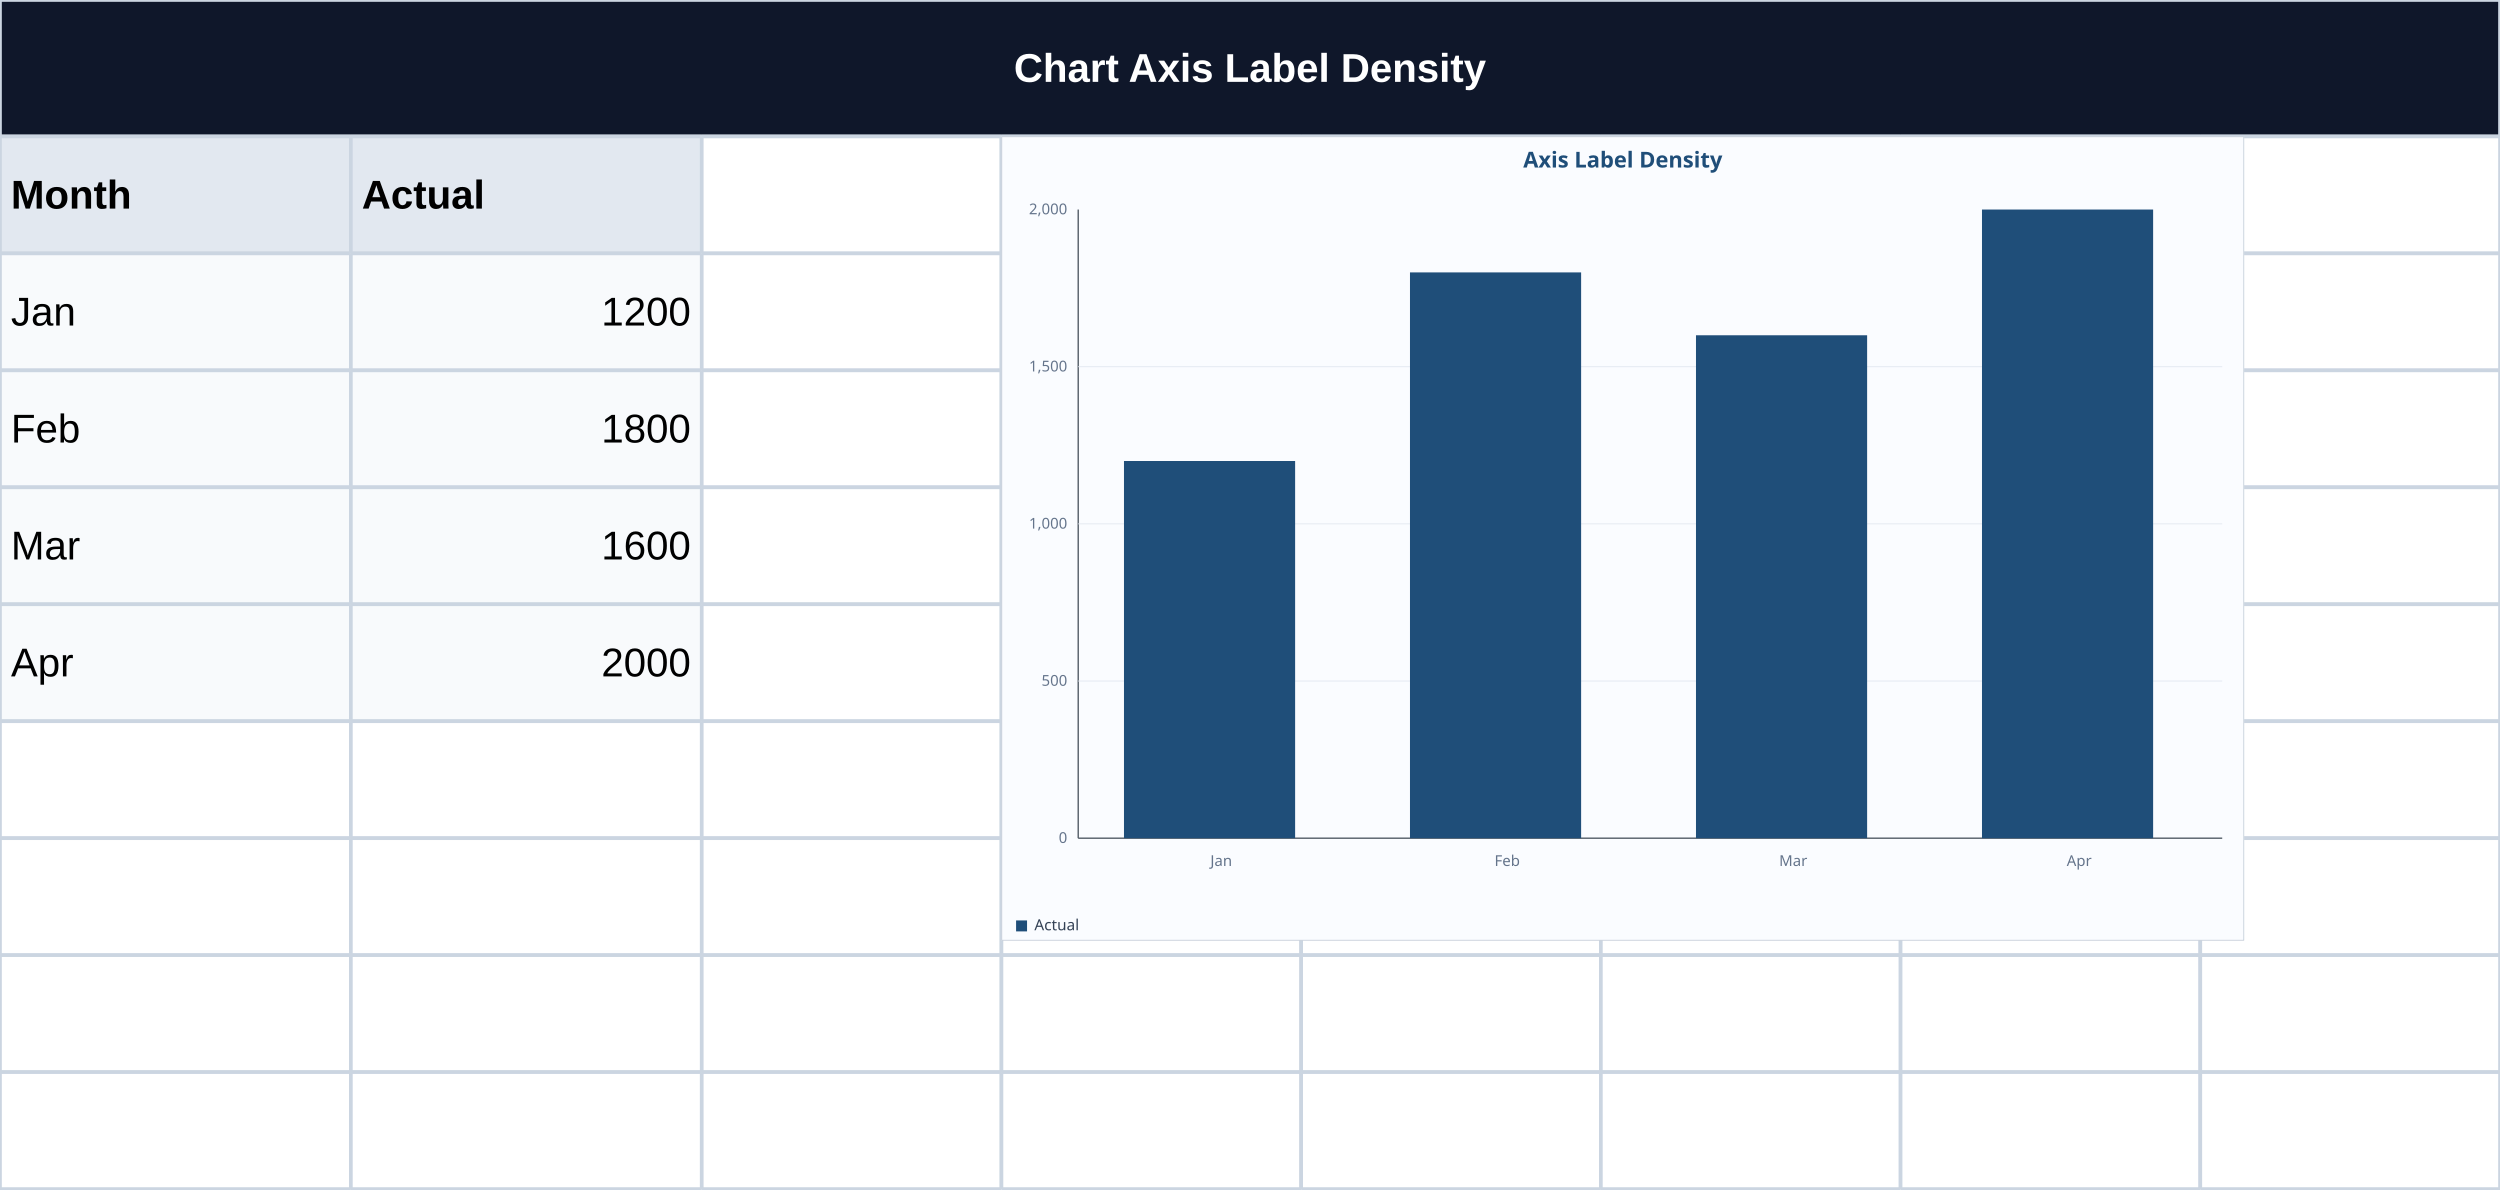
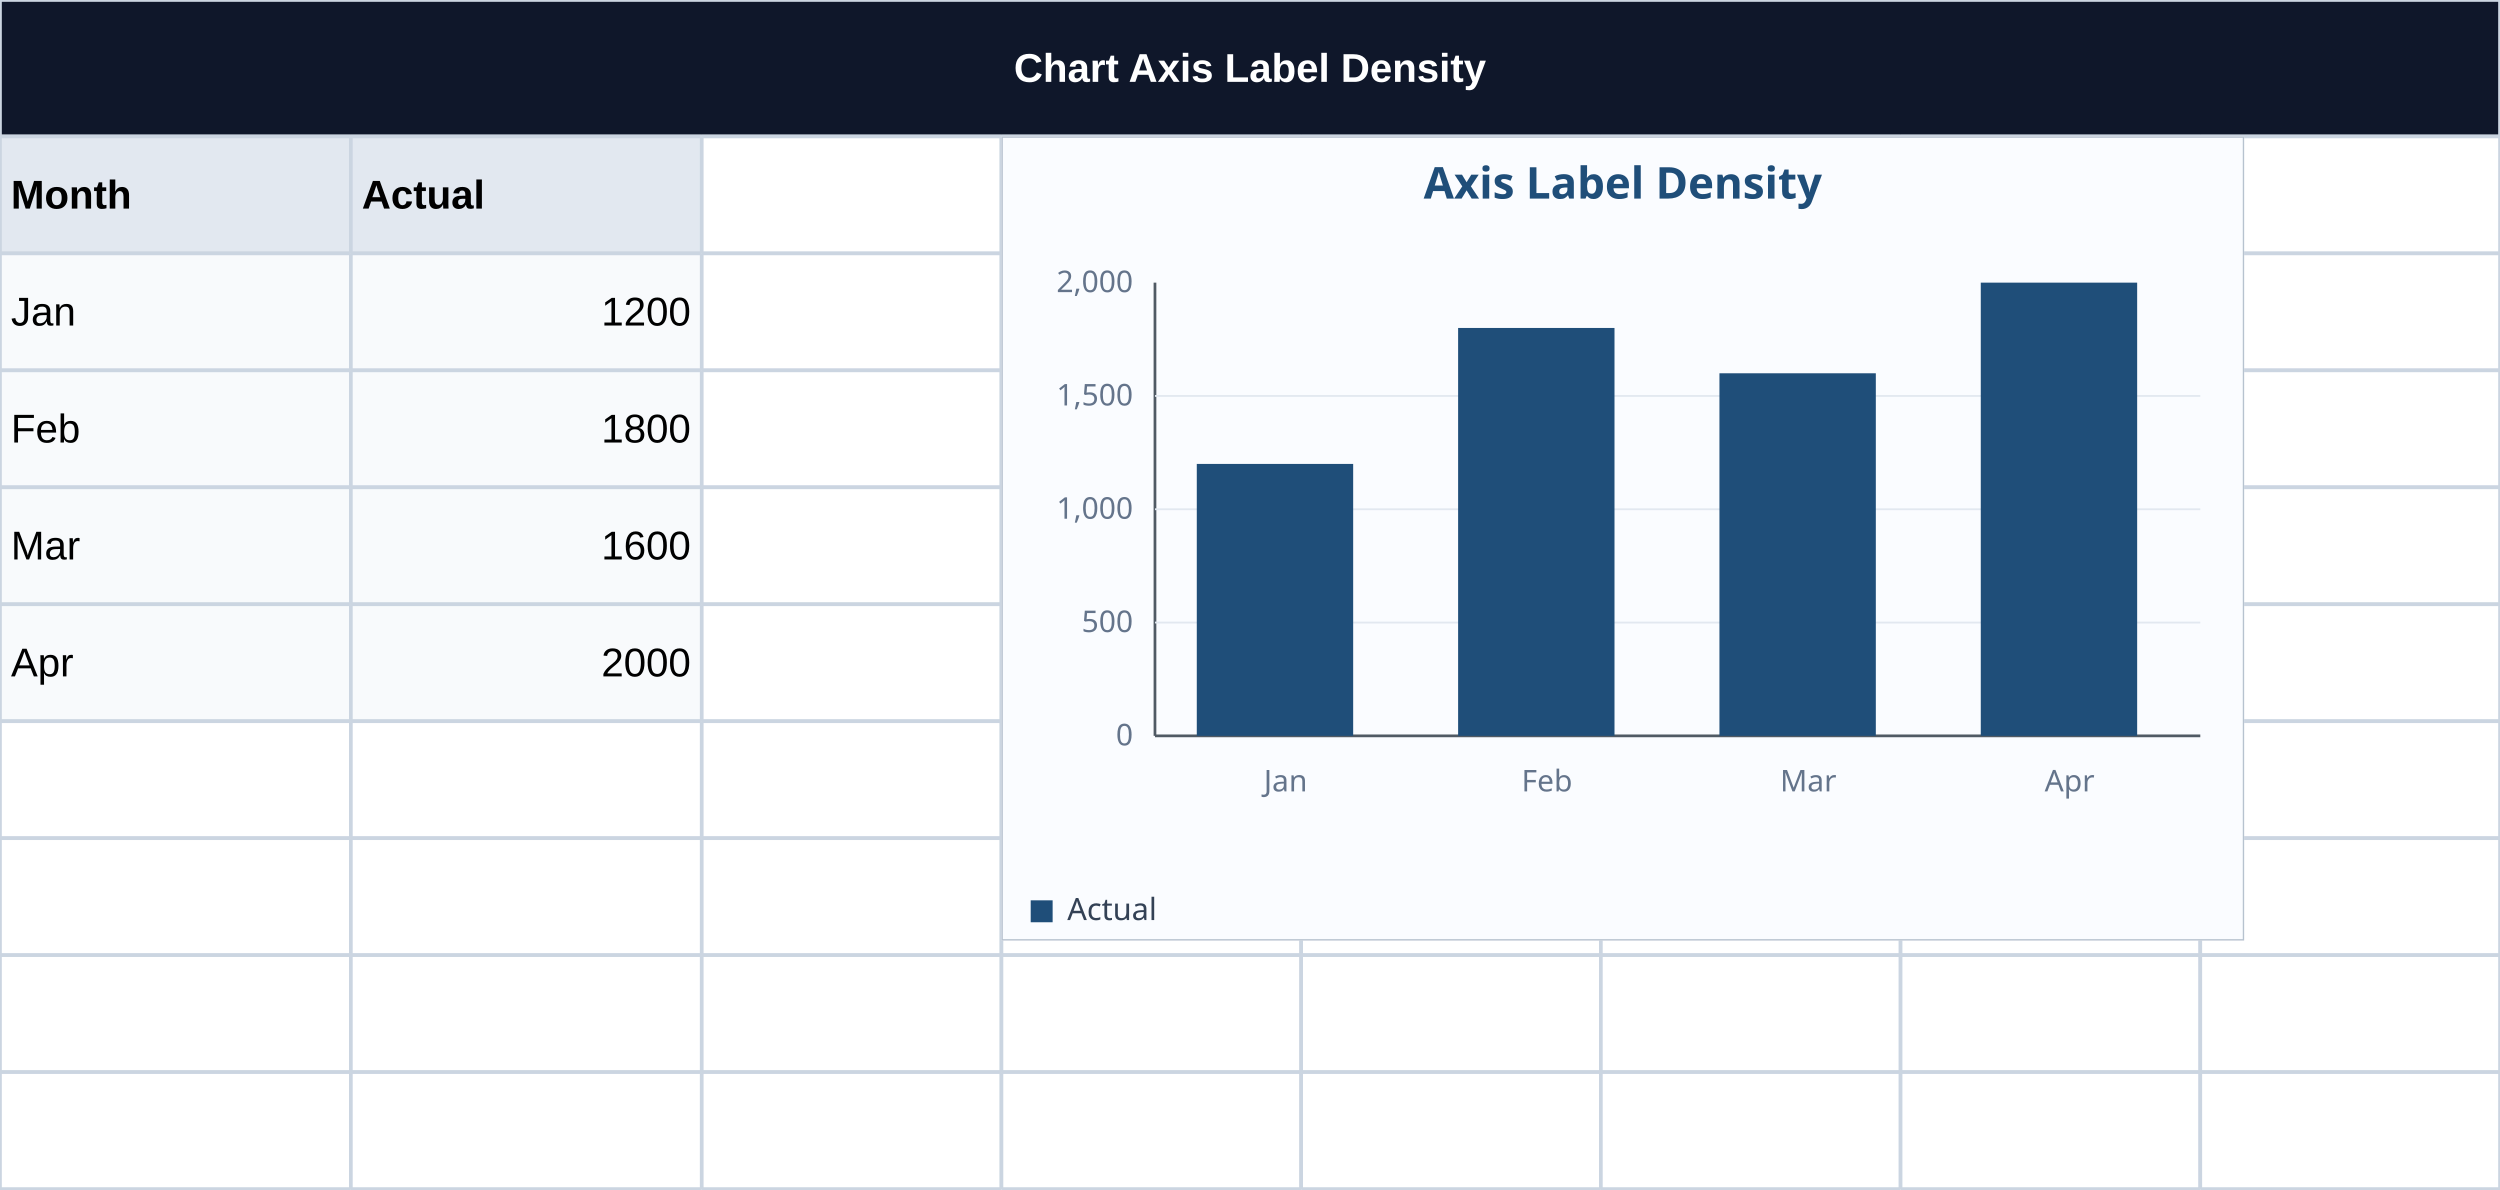
<svg xmlns="http://www.w3.org/2000/svg" width="1368" height="651" viewBox="0 0 1368 651">
  <rect x="0" y="0" width="1368" height="651" fill="#FFFFFF" />
  <rect x="0" y="0" width="1368" height="74.66" fill="#0F172A" />
  <line x1="0" y1="0" x2="1368" y2="0" stroke="#CBD5E1" stroke-width="2" />
  <line x1="1368" y1="0" x2="1368" y2="74.66" stroke="#CBD5E1" stroke-width="2" />
  <line x1="0" y1="74.66" x2="1368" y2="74.66" stroke="#CBD5E1" stroke-width="2" />
  <line x1="0" y1="0" x2="0" y2="74.66" stroke="#CBD5E1" stroke-width="2" />
  <rect x="0" y="74.66" width="192" height="64" fill="#E2E8F0" />
  <line x1="0" y1="74.66" x2="192" y2="74.66" stroke="#CBD5E1" stroke-width="2" />
  <line x1="192" y1="74.66" x2="192" y2="138.66" stroke="#CBD5E1" stroke-width="2" />
  <line x1="0" y1="138.66" x2="192" y2="138.66" stroke="#CBD5E1" stroke-width="2" />
  <line x1="0" y1="74.66" x2="0" y2="138.66" stroke="#CBD5E1" stroke-width="2" />
  <rect x="192" y="74.66" width="192" height="64" fill="#E2E8F0" />
  <line x1="192" y1="74.66" x2="384" y2="74.66" stroke="#CBD5E1" stroke-width="2" />
  <line x1="384" y1="74.66" x2="384" y2="138.66" stroke="#CBD5E1" stroke-width="2" />
  <line x1="192" y1="138.66" x2="384" y2="138.66" stroke="#CBD5E1" stroke-width="2" />
  <line x1="192" y1="74.66" x2="192" y2="138.66" stroke="#CBD5E1" stroke-width="2" />
  <rect x="384" y="74.66" width="164" height="64" fill="#FFFFFF" />
  <line x1="384" y1="74.66" x2="548" y2="74.66" stroke="#CBD5E1" stroke-width="2" />
  <line x1="548" y1="74.66" x2="548" y2="138.66" stroke="#CBD5E1" stroke-width="2" />
  <line x1="384" y1="138.66" x2="548" y2="138.66" stroke="#CBD5E1" stroke-width="2" />
  <line x1="384" y1="74.66" x2="384" y2="138.66" stroke="#CBD5E1" stroke-width="2" />
  <rect x="548" y="74.66" width="164" height="64" fill="#FFFFFF" />
  <line x1="548" y1="74.66" x2="712" y2="74.66" stroke="#CBD5E1" stroke-width="2" />
  <line x1="712" y1="74.66" x2="712" y2="138.66" stroke="#CBD5E1" stroke-width="2" />
  <line x1="548" y1="138.66" x2="712" y2="138.66" stroke="#CBD5E1" stroke-width="2" />
  <line x1="548" y1="74.66" x2="548" y2="138.66" stroke="#CBD5E1" stroke-width="2" />
  <rect x="712" y="74.66" width="164" height="64" fill="#FFFFFF" />
  <line x1="712" y1="74.66" x2="876" y2="74.66" stroke="#CBD5E1" stroke-width="2" />
  <line x1="876" y1="74.66" x2="876" y2="138.66" stroke="#CBD5E1" stroke-width="2" />
  <line x1="712" y1="138.66" x2="876" y2="138.66" stroke="#CBD5E1" stroke-width="2" />
  <line x1="712" y1="74.66" x2="712" y2="138.66" stroke="#CBD5E1" stroke-width="2" />
  <rect x="876" y="74.66" width="164" height="64" fill="#FFFFFF" />
  <line x1="876" y1="74.66" x2="1040" y2="74.66" stroke="#CBD5E1" stroke-width="2" />
  <line x1="1040" y1="74.66" x2="1040" y2="138.66" stroke="#CBD5E1" stroke-width="2" />
  <line x1="876" y1="138.66" x2="1040" y2="138.66" stroke="#CBD5E1" stroke-width="2" />
  <line x1="876" y1="74.66" x2="876" y2="138.66" stroke="#CBD5E1" stroke-width="2" />
  <rect x="1040" y="74.66" width="164" height="64" fill="#FFFFFF" />
  <line x1="1040" y1="74.66" x2="1204" y2="74.66" stroke="#CBD5E1" stroke-width="2" />
  <line x1="1204" y1="74.66" x2="1204" y2="138.66" stroke="#CBD5E1" stroke-width="2" />
  <line x1="1040" y1="138.66" x2="1204" y2="138.66" stroke="#CBD5E1" stroke-width="2" />
  <line x1="1040" y1="74.66" x2="1040" y2="138.66" stroke="#CBD5E1" stroke-width="2" />
  <rect x="1204" y="74.66" width="164" height="64" fill="#FFFFFF" />
  <line x1="1204" y1="74.66" x2="1368" y2="74.66" stroke="#CBD5E1" stroke-width="2" />
  <line x1="1368" y1="74.66" x2="1368" y2="138.66" stroke="#CBD5E1" stroke-width="2" />
  <line x1="1204" y1="138.66" x2="1368" y2="138.66" stroke="#CBD5E1" stroke-width="2" />
  <line x1="1204" y1="74.66" x2="1204" y2="138.66" stroke="#CBD5E1" stroke-width="2" />
  <rect x="0" y="138.66" width="192" height="64" fill="#F8FAFC" />
  <line x1="0" y1="138.66" x2="192" y2="138.66" stroke="#CBD5E1" stroke-width="2" />
  <line x1="192" y1="138.66" x2="192" y2="202.66" stroke="#CBD5E1" stroke-width="2" />
  <line x1="0" y1="202.66" x2="192" y2="202.66" stroke="#CBD5E1" stroke-width="2" />
  <line x1="0" y1="138.66" x2="0" y2="202.66" stroke="#CBD5E1" stroke-width="2" />
  <rect x="192" y="138.66" width="192" height="64" fill="#F8FAFC" />
  <line x1="192" y1="138.66" x2="384" y2="138.66" stroke="#CBD5E1" stroke-width="2" />
  <line x1="384" y1="138.66" x2="384" y2="202.66" stroke="#CBD5E1" stroke-width="2" />
  <line x1="192" y1="202.66" x2="384" y2="202.66" stroke="#CBD5E1" stroke-width="2" />
  <line x1="192" y1="138.66" x2="192" y2="202.66" stroke="#CBD5E1" stroke-width="2" />
  <rect x="384" y="138.66" width="164" height="64" fill="#FFFFFF" />
  <line x1="384" y1="138.66" x2="548" y2="138.66" stroke="#CBD5E1" stroke-width="2" />
  <line x1="548" y1="138.66" x2="548" y2="202.66" stroke="#CBD5E1" stroke-width="2" />
  <line x1="384" y1="202.66" x2="548" y2="202.66" stroke="#CBD5E1" stroke-width="2" />
  <line x1="384" y1="138.66" x2="384" y2="202.66" stroke="#CBD5E1" stroke-width="2" />
  <rect x="548" y="138.66" width="164" height="64" fill="#FFFFFF" />
  <line x1="548" y1="138.66" x2="712" y2="138.66" stroke="#CBD5E1" stroke-width="2" />
  <line x1="712" y1="138.66" x2="712" y2="202.66" stroke="#CBD5E1" stroke-width="2" />
  <line x1="548" y1="202.66" x2="712" y2="202.66" stroke="#CBD5E1" stroke-width="2" />
  <line x1="548" y1="138.66" x2="548" y2="202.66" stroke="#CBD5E1" stroke-width="2" />
  <rect x="712" y="138.66" width="164" height="64" fill="#FFFFFF" />
  <line x1="712" y1="138.66" x2="876" y2="138.66" stroke="#CBD5E1" stroke-width="2" />
  <line x1="876" y1="138.66" x2="876" y2="202.66" stroke="#CBD5E1" stroke-width="2" />
  <line x1="712" y1="202.66" x2="876" y2="202.66" stroke="#CBD5E1" stroke-width="2" />
  <line x1="712" y1="138.66" x2="712" y2="202.66" stroke="#CBD5E1" stroke-width="2" />
  <rect x="876" y="138.66" width="164" height="64" fill="#FFFFFF" />
  <line x1="876" y1="138.66" x2="1040" y2="138.66" stroke="#CBD5E1" stroke-width="2" />
  <line x1="1040" y1="138.66" x2="1040" y2="202.66" stroke="#CBD5E1" stroke-width="2" />
  <line x1="876" y1="202.66" x2="1040" y2="202.66" stroke="#CBD5E1" stroke-width="2" />
  <line x1="876" y1="138.66" x2="876" y2="202.66" stroke="#CBD5E1" stroke-width="2" />
  <rect x="1040" y="138.66" width="164" height="64" fill="#FFFFFF" />
  <line x1="1040" y1="138.66" x2="1204" y2="138.66" stroke="#CBD5E1" stroke-width="2" />
  <line x1="1204" y1="138.66" x2="1204" y2="202.66" stroke="#CBD5E1" stroke-width="2" />
  <line x1="1040" y1="202.66" x2="1204" y2="202.66" stroke="#CBD5E1" stroke-width="2" />
  <line x1="1040" y1="138.66" x2="1040" y2="202.66" stroke="#CBD5E1" stroke-width="2" />
  <rect x="1204" y="138.66" width="164" height="64" fill="#FFFFFF" />
  <line x1="1204" y1="138.66" x2="1368" y2="138.66" stroke="#CBD5E1" stroke-width="2" />
  <line x1="1368" y1="138.66" x2="1368" y2="202.66" stroke="#CBD5E1" stroke-width="2" />
  <line x1="1204" y1="202.66" x2="1368" y2="202.66" stroke="#CBD5E1" stroke-width="2" />
  <line x1="1204" y1="138.66" x2="1204" y2="202.66" stroke="#CBD5E1" stroke-width="2" />
  <rect x="0" y="202.66" width="192" height="64" fill="#F8FAFC" />
  <line x1="0" y1="202.66" x2="192" y2="202.66" stroke="#CBD5E1" stroke-width="2" />
  <line x1="192" y1="202.66" x2="192" y2="266.66" stroke="#CBD5E1" stroke-width="2" />
  <line x1="0" y1="266.66" x2="192" y2="266.66" stroke="#CBD5E1" stroke-width="2" />
  <line x1="0" y1="202.66" x2="0" y2="266.66" stroke="#CBD5E1" stroke-width="2" />
  <rect x="192" y="202.66" width="192" height="64" fill="#F8FAFC" />
  <line x1="192" y1="202.66" x2="384" y2="202.66" stroke="#CBD5E1" stroke-width="2" />
  <line x1="384" y1="202.66" x2="384" y2="266.66" stroke="#CBD5E1" stroke-width="2" />
  <line x1="192" y1="266.66" x2="384" y2="266.66" stroke="#CBD5E1" stroke-width="2" />
  <line x1="192" y1="202.66" x2="192" y2="266.66" stroke="#CBD5E1" stroke-width="2" />
  <rect x="384" y="202.66" width="164" height="64" fill="#FFFFFF" />
  <line x1="384" y1="202.66" x2="548" y2="202.66" stroke="#CBD5E1" stroke-width="2" />
  <line x1="548" y1="202.66" x2="548" y2="266.66" stroke="#CBD5E1" stroke-width="2" />
  <line x1="384" y1="266.66" x2="548" y2="266.66" stroke="#CBD5E1" stroke-width="2" />
  <line x1="384" y1="202.66" x2="384" y2="266.66" stroke="#CBD5E1" stroke-width="2" />
  <rect x="548" y="202.66" width="164" height="64" fill="#FFFFFF" />
  <line x1="548" y1="202.66" x2="712" y2="202.66" stroke="#CBD5E1" stroke-width="2" />
  <line x1="712" y1="202.66" x2="712" y2="266.66" stroke="#CBD5E1" stroke-width="2" />
  <line x1="548" y1="266.66" x2="712" y2="266.66" stroke="#CBD5E1" stroke-width="2" />
  <line x1="548" y1="202.66" x2="548" y2="266.66" stroke="#CBD5E1" stroke-width="2" />
  <rect x="712" y="202.66" width="164" height="64" fill="#FFFFFF" />
  <line x1="712" y1="202.66" x2="876" y2="202.66" stroke="#CBD5E1" stroke-width="2" />
  <line x1="876" y1="202.66" x2="876" y2="266.66" stroke="#CBD5E1" stroke-width="2" />
  <line x1="712" y1="266.66" x2="876" y2="266.66" stroke="#CBD5E1" stroke-width="2" />
  <line x1="712" y1="202.66" x2="712" y2="266.66" stroke="#CBD5E1" stroke-width="2" />
  <rect x="876" y="202.66" width="164" height="64" fill="#FFFFFF" />
  <line x1="876" y1="202.66" x2="1040" y2="202.66" stroke="#CBD5E1" stroke-width="2" />
  <line x1="1040" y1="202.66" x2="1040" y2="266.66" stroke="#CBD5E1" stroke-width="2" />
  <line x1="876" y1="266.66" x2="1040" y2="266.66" stroke="#CBD5E1" stroke-width="2" />
  <line x1="876" y1="202.66" x2="876" y2="266.66" stroke="#CBD5E1" stroke-width="2" />
  <rect x="1040" y="202.66" width="164" height="64" fill="#FFFFFF" />
  <line x1="1040" y1="202.66" x2="1204" y2="202.66" stroke="#CBD5E1" stroke-width="2" />
  <line x1="1204" y1="202.66" x2="1204" y2="266.66" stroke="#CBD5E1" stroke-width="2" />
  <line x1="1040" y1="266.66" x2="1204" y2="266.66" stroke="#CBD5E1" stroke-width="2" />
  <line x1="1040" y1="202.66" x2="1040" y2="266.66" stroke="#CBD5E1" stroke-width="2" />
  <rect x="1204" y="202.66" width="164" height="64" fill="#FFFFFF" />
  <line x1="1204" y1="202.66" x2="1368" y2="202.66" stroke="#CBD5E1" stroke-width="2" />
  <line x1="1368" y1="202.66" x2="1368" y2="266.66" stroke="#CBD5E1" stroke-width="2" />
  <line x1="1204" y1="266.66" x2="1368" y2="266.66" stroke="#CBD5E1" stroke-width="2" />
  <line x1="1204" y1="202.66" x2="1204" y2="266.66" stroke="#CBD5E1" stroke-width="2" />
  <rect x="0" y="266.66" width="192" height="64" fill="#F8FAFC" />
  <line x1="0" y1="266.66" x2="192" y2="266.66" stroke="#CBD5E1" stroke-width="2" />
  <line x1="192" y1="266.66" x2="192" y2="330.66" stroke="#CBD5E1" stroke-width="2" />
  <line x1="0" y1="330.66" x2="192" y2="330.66" stroke="#CBD5E1" stroke-width="2" />
  <line x1="0" y1="266.66" x2="0" y2="330.66" stroke="#CBD5E1" stroke-width="2" />
  <rect x="192" y="266.66" width="192" height="64" fill="#F8FAFC" />
  <line x1="192" y1="266.66" x2="384" y2="266.66" stroke="#CBD5E1" stroke-width="2" />
  <line x1="384" y1="266.66" x2="384" y2="330.66" stroke="#CBD5E1" stroke-width="2" />
  <line x1="192" y1="330.66" x2="384" y2="330.66" stroke="#CBD5E1" stroke-width="2" />
  <line x1="192" y1="266.66" x2="192" y2="330.66" stroke="#CBD5E1" stroke-width="2" />
  <rect x="384" y="266.66" width="164" height="64" fill="#FFFFFF" />
  <line x1="384" y1="266.66" x2="548" y2="266.66" stroke="#CBD5E1" stroke-width="2" />
  <line x1="548" y1="266.66" x2="548" y2="330.66" stroke="#CBD5E1" stroke-width="2" />
  <line x1="384" y1="330.66" x2="548" y2="330.66" stroke="#CBD5E1" stroke-width="2" />
  <line x1="384" y1="266.66" x2="384" y2="330.66" stroke="#CBD5E1" stroke-width="2" />
  <rect x="548" y="266.66" width="164" height="64" fill="#FFFFFF" />
  <line x1="548" y1="266.66" x2="712" y2="266.66" stroke="#CBD5E1" stroke-width="2" />
  <line x1="712" y1="266.66" x2="712" y2="330.66" stroke="#CBD5E1" stroke-width="2" />
  <line x1="548" y1="330.66" x2="712" y2="330.66" stroke="#CBD5E1" stroke-width="2" />
  <line x1="548" y1="266.66" x2="548" y2="330.66" stroke="#CBD5E1" stroke-width="2" />
  <rect x="712" y="266.66" width="164" height="64" fill="#FFFFFF" />
  <line x1="712" y1="266.66" x2="876" y2="266.66" stroke="#CBD5E1" stroke-width="2" />
  <line x1="876" y1="266.66" x2="876" y2="330.66" stroke="#CBD5E1" stroke-width="2" />
  <line x1="712" y1="330.66" x2="876" y2="330.66" stroke="#CBD5E1" stroke-width="2" />
  <line x1="712" y1="266.66" x2="712" y2="330.66" stroke="#CBD5E1" stroke-width="2" />
  <rect x="876" y="266.66" width="164" height="64" fill="#FFFFFF" />
  <line x1="876" y1="266.66" x2="1040" y2="266.66" stroke="#CBD5E1" stroke-width="2" />
  <line x1="1040" y1="266.66" x2="1040" y2="330.66" stroke="#CBD5E1" stroke-width="2" />
  <line x1="876" y1="330.66" x2="1040" y2="330.66" stroke="#CBD5E1" stroke-width="2" />
  <line x1="876" y1="266.66" x2="876" y2="330.66" stroke="#CBD5E1" stroke-width="2" />
  <rect x="1040" y="266.66" width="164" height="64" fill="#FFFFFF" />
  <line x1="1040" y1="266.66" x2="1204" y2="266.66" stroke="#CBD5E1" stroke-width="2" />
  <line x1="1204" y1="266.66" x2="1204" y2="330.66" stroke="#CBD5E1" stroke-width="2" />
  <line x1="1040" y1="330.66" x2="1204" y2="330.66" stroke="#CBD5E1" stroke-width="2" />
  <line x1="1040" y1="266.66" x2="1040" y2="330.66" stroke="#CBD5E1" stroke-width="2" />
  <rect x="1204" y="266.66" width="164" height="64" fill="#FFFFFF" />
  <line x1="1204" y1="266.66" x2="1368" y2="266.66" stroke="#CBD5E1" stroke-width="2" />
  <line x1="1368" y1="266.66" x2="1368" y2="330.66" stroke="#CBD5E1" stroke-width="2" />
  <line x1="1204" y1="330.66" x2="1368" y2="330.66" stroke="#CBD5E1" stroke-width="2" />
  <line x1="1204" y1="266.66" x2="1204" y2="330.66" stroke="#CBD5E1" stroke-width="2" />
  <rect x="0" y="330.66" width="192" height="64" fill="#F8FAFC" />
  <line x1="0" y1="330.66" x2="192" y2="330.66" stroke="#CBD5E1" stroke-width="2" />
  <line x1="192" y1="330.66" x2="192" y2="394.66" stroke="#CBD5E1" stroke-width="2" />
  <line x1="0" y1="394.66" x2="192" y2="394.66" stroke="#CBD5E1" stroke-width="2" />
  <line x1="0" y1="330.66" x2="0" y2="394.66" stroke="#CBD5E1" stroke-width="2" />
  <rect x="192" y="330.66" width="192" height="64" fill="#F8FAFC" />
  <line x1="192" y1="330.66" x2="384" y2="330.66" stroke="#CBD5E1" stroke-width="2" />
  <line x1="384" y1="330.66" x2="384" y2="394.66" stroke="#CBD5E1" stroke-width="2" />
  <line x1="192" y1="394.66" x2="384" y2="394.66" stroke="#CBD5E1" stroke-width="2" />
  <line x1="192" y1="330.66" x2="192" y2="394.66" stroke="#CBD5E1" stroke-width="2" />
  <rect x="384" y="330.66" width="164" height="64" fill="#FFFFFF" />
  <line x1="384" y1="330.66" x2="548" y2="330.66" stroke="#CBD5E1" stroke-width="2" />
  <line x1="548" y1="330.66" x2="548" y2="394.66" stroke="#CBD5E1" stroke-width="2" />
  <line x1="384" y1="394.66" x2="548" y2="394.66" stroke="#CBD5E1" stroke-width="2" />
  <line x1="384" y1="330.66" x2="384" y2="394.66" stroke="#CBD5E1" stroke-width="2" />
  <rect x="548" y="330.66" width="164" height="64" fill="#FFFFFF" />
  <line x1="548" y1="330.66" x2="712" y2="330.66" stroke="#CBD5E1" stroke-width="2" />
  <line x1="712" y1="330.66" x2="712" y2="394.66" stroke="#CBD5E1" stroke-width="2" />
  <line x1="548" y1="394.66" x2="712" y2="394.66" stroke="#CBD5E1" stroke-width="2" />
  <line x1="548" y1="330.66" x2="548" y2="394.66" stroke="#CBD5E1" stroke-width="2" />
  <rect x="712" y="330.66" width="164" height="64" fill="#FFFFFF" />
  <line x1="712" y1="330.66" x2="876" y2="330.66" stroke="#CBD5E1" stroke-width="2" />
  <line x1="876" y1="330.66" x2="876" y2="394.66" stroke="#CBD5E1" stroke-width="2" />
  <line x1="712" y1="394.66" x2="876" y2="394.66" stroke="#CBD5E1" stroke-width="2" />
  <line x1="712" y1="330.66" x2="712" y2="394.66" stroke="#CBD5E1" stroke-width="2" />
  <rect x="876" y="330.66" width="164" height="64" fill="#FFFFFF" />
  <line x1="876" y1="330.66" x2="1040" y2="330.66" stroke="#CBD5E1" stroke-width="2" />
  <line x1="1040" y1="330.66" x2="1040" y2="394.66" stroke="#CBD5E1" stroke-width="2" />
  <line x1="876" y1="394.66" x2="1040" y2="394.66" stroke="#CBD5E1" stroke-width="2" />
  <line x1="876" y1="330.66" x2="876" y2="394.66" stroke="#CBD5E1" stroke-width="2" />
  <rect x="1040" y="330.66" width="164" height="64" fill="#FFFFFF" />
  <line x1="1040" y1="330.66" x2="1204" y2="330.66" stroke="#CBD5E1" stroke-width="2" />
  <line x1="1204" y1="330.66" x2="1204" y2="394.66" stroke="#CBD5E1" stroke-width="2" />
  <line x1="1040" y1="394.66" x2="1204" y2="394.66" stroke="#CBD5E1" stroke-width="2" />
  <line x1="1040" y1="330.66" x2="1040" y2="394.66" stroke="#CBD5E1" stroke-width="2" />
  <rect x="1204" y="330.66" width="164" height="64" fill="#FFFFFF" />
  <line x1="1204" y1="330.66" x2="1368" y2="330.66" stroke="#CBD5E1" stroke-width="2" />
  <line x1="1368" y1="330.66" x2="1368" y2="394.66" stroke="#CBD5E1" stroke-width="2" />
  <line x1="1204" y1="394.66" x2="1368" y2="394.66" stroke="#CBD5E1" stroke-width="2" />
  <line x1="1204" y1="330.66" x2="1204" y2="394.66" stroke="#CBD5E1" stroke-width="2" />
  <rect x="0" y="394.66" width="192" height="64" fill="#FFFFFF" />
  <line x1="0" y1="394.66" x2="192" y2="394.66" stroke="#CBD5E1" stroke-width="2" />
  <line x1="192" y1="394.66" x2="192" y2="458.66" stroke="#CBD5E1" stroke-width="2" />
  <line x1="0" y1="458.66" x2="192" y2="458.66" stroke="#CBD5E1" stroke-width="2" />
  <line x1="0" y1="394.66" x2="0" y2="458.66" stroke="#CBD5E1" stroke-width="2" />
  <rect x="192" y="394.66" width="192" height="64" fill="#FFFFFF" />
  <line x1="192" y1="394.66" x2="384" y2="394.66" stroke="#CBD5E1" stroke-width="2" />
  <line x1="384" y1="394.66" x2="384" y2="458.66" stroke="#CBD5E1" stroke-width="2" />
  <line x1="192" y1="458.66" x2="384" y2="458.66" stroke="#CBD5E1" stroke-width="2" />
  <line x1="192" y1="394.66" x2="192" y2="458.66" stroke="#CBD5E1" stroke-width="2" />
  <rect x="384" y="394.66" width="164" height="64" fill="#FFFFFF" />
  <line x1="384" y1="394.66" x2="548" y2="394.66" stroke="#CBD5E1" stroke-width="2" />
  <line x1="548" y1="394.66" x2="548" y2="458.66" stroke="#CBD5E1" stroke-width="2" />
  <line x1="384" y1="458.66" x2="548" y2="458.66" stroke="#CBD5E1" stroke-width="2" />
  <line x1="384" y1="394.66" x2="384" y2="458.66" stroke="#CBD5E1" stroke-width="2" />
  <rect x="548" y="394.66" width="164" height="64" fill="#FFFFFF" />
  <line x1="548" y1="394.66" x2="712" y2="394.66" stroke="#CBD5E1" stroke-width="2" />
  <line x1="712" y1="394.66" x2="712" y2="458.66" stroke="#CBD5E1" stroke-width="2" />
  <line x1="548" y1="458.66" x2="712" y2="458.66" stroke="#CBD5E1" stroke-width="2" />
  <line x1="548" y1="394.66" x2="548" y2="458.66" stroke="#CBD5E1" stroke-width="2" />
  <rect x="712" y="394.66" width="164" height="64" fill="#FFFFFF" />
  <line x1="712" y1="394.66" x2="876" y2="394.66" stroke="#CBD5E1" stroke-width="2" />
  <line x1="876" y1="394.66" x2="876" y2="458.66" stroke="#CBD5E1" stroke-width="2" />
  <line x1="712" y1="458.66" x2="876" y2="458.66" stroke="#CBD5E1" stroke-width="2" />
  <line x1="712" y1="394.66" x2="712" y2="458.66" stroke="#CBD5E1" stroke-width="2" />
  <rect x="876" y="394.66" width="164" height="64" fill="#FFFFFF" />
  <line x1="876" y1="394.66" x2="1040" y2="394.66" stroke="#CBD5E1" stroke-width="2" />
  <line x1="1040" y1="394.66" x2="1040" y2="458.66" stroke="#CBD5E1" stroke-width="2" />
  <line x1="876" y1="458.66" x2="1040" y2="458.66" stroke="#CBD5E1" stroke-width="2" />
  <line x1="876" y1="394.66" x2="876" y2="458.66" stroke="#CBD5E1" stroke-width="2" />
  <rect x="1040" y="394.66" width="164" height="64" fill="#FFFFFF" />
  <line x1="1040" y1="394.66" x2="1204" y2="394.66" stroke="#CBD5E1" stroke-width="2" />
  <line x1="1204" y1="394.66" x2="1204" y2="458.66" stroke="#CBD5E1" stroke-width="2" />
  <line x1="1040" y1="458.66" x2="1204" y2="458.66" stroke="#CBD5E1" stroke-width="2" />
  <line x1="1040" y1="394.66" x2="1040" y2="458.66" stroke="#CBD5E1" stroke-width="2" />
  <rect x="1204" y="394.66" width="164" height="64" fill="#FFFFFF" />
  <line x1="1204" y1="394.66" x2="1368" y2="394.66" stroke="#CBD5E1" stroke-width="2" />
  <line x1="1368" y1="394.66" x2="1368" y2="458.66" stroke="#CBD5E1" stroke-width="2" />
  <line x1="1204" y1="458.66" x2="1368" y2="458.66" stroke="#CBD5E1" stroke-width="2" />
  <line x1="1204" y1="394.66" x2="1204" y2="458.66" stroke="#CBD5E1" stroke-width="2" />
  <rect x="0" y="458.66" width="192" height="64" fill="#FFFFFF" />
  <line x1="0" y1="458.66" x2="192" y2="458.66" stroke="#CBD5E1" stroke-width="2" />
  <line x1="192" y1="458.66" x2="192" y2="522.66" stroke="#CBD5E1" stroke-width="2" />
  <line x1="0" y1="522.66" x2="192" y2="522.66" stroke="#CBD5E1" stroke-width="2" />
  <line x1="0" y1="458.66" x2="0" y2="522.66" stroke="#CBD5E1" stroke-width="2" />
  <rect x="192" y="458.66" width="192" height="64" fill="#FFFFFF" />
  <line x1="192" y1="458.66" x2="384" y2="458.66" stroke="#CBD5E1" stroke-width="2" />
  <line x1="384" y1="458.66" x2="384" y2="522.66" stroke="#CBD5E1" stroke-width="2" />
  <line x1="192" y1="522.66" x2="384" y2="522.66" stroke="#CBD5E1" stroke-width="2" />
  <line x1="192" y1="458.66" x2="192" y2="522.66" stroke="#CBD5E1" stroke-width="2" />
  <rect x="384" y="458.66" width="164" height="64" fill="#FFFFFF" />
  <line x1="384" y1="458.66" x2="548" y2="458.66" stroke="#CBD5E1" stroke-width="2" />
  <line x1="548" y1="458.66" x2="548" y2="522.66" stroke="#CBD5E1" stroke-width="2" />
  <line x1="384" y1="522.66" x2="548" y2="522.66" stroke="#CBD5E1" stroke-width="2" />
  <line x1="384" y1="458.66" x2="384" y2="522.66" stroke="#CBD5E1" stroke-width="2" />
  <rect x="548" y="458.66" width="164" height="64" fill="#FFFFFF" />
  <line x1="548" y1="458.66" x2="712" y2="458.66" stroke="#CBD5E1" stroke-width="2" />
  <line x1="712" y1="458.66" x2="712" y2="522.66" stroke="#CBD5E1" stroke-width="2" />
  <line x1="548" y1="522.66" x2="712" y2="522.66" stroke="#CBD5E1" stroke-width="2" />
  <line x1="548" y1="458.66" x2="548" y2="522.66" stroke="#CBD5E1" stroke-width="2" />
  <rect x="712" y="458.66" width="164" height="64" fill="#FFFFFF" />
  <line x1="712" y1="458.66" x2="876" y2="458.66" stroke="#CBD5E1" stroke-width="2" />
  <line x1="876" y1="458.66" x2="876" y2="522.66" stroke="#CBD5E1" stroke-width="2" />
  <line x1="712" y1="522.66" x2="876" y2="522.66" stroke="#CBD5E1" stroke-width="2" />
  <line x1="712" y1="458.66" x2="712" y2="522.66" stroke="#CBD5E1" stroke-width="2" />
  <rect x="876" y="458.66" width="164" height="64" fill="#FFFFFF" />
  <line x1="876" y1="458.66" x2="1040" y2="458.66" stroke="#CBD5E1" stroke-width="2" />
  <line x1="1040" y1="458.66" x2="1040" y2="522.66" stroke="#CBD5E1" stroke-width="2" />
  <line x1="876" y1="522.66" x2="1040" y2="522.66" stroke="#CBD5E1" stroke-width="2" />
  <line x1="876" y1="458.66" x2="876" y2="522.66" stroke="#CBD5E1" stroke-width="2" />
  <rect x="1040" y="458.66" width="164" height="64" fill="#FFFFFF" />
  <line x1="1040" y1="458.66" x2="1204" y2="458.66" stroke="#CBD5E1" stroke-width="2" />
  <line x1="1204" y1="458.66" x2="1204" y2="522.66" stroke="#CBD5E1" stroke-width="2" />
  <line x1="1040" y1="522.66" x2="1204" y2="522.66" stroke="#CBD5E1" stroke-width="2" />
  <line x1="1040" y1="458.66" x2="1040" y2="522.66" stroke="#CBD5E1" stroke-width="2" />
  <rect x="1204" y="458.66" width="164" height="64" fill="#FFFFFF" />
  <line x1="1204" y1="458.66" x2="1368" y2="458.66" stroke="#CBD5E1" stroke-width="2" />
  <line x1="1368" y1="458.66" x2="1368" y2="522.66" stroke="#CBD5E1" stroke-width="2" />
  <line x1="1204" y1="522.66" x2="1368" y2="522.66" stroke="#CBD5E1" stroke-width="2" />
  <line x1="1204" y1="458.66" x2="1204" y2="522.66" stroke="#CBD5E1" stroke-width="2" />
  <rect x="0" y="522.66" width="192" height="64" fill="#FFFFFF" />
  <line x1="0" y1="522.66" x2="192" y2="522.66" stroke="#CBD5E1" stroke-width="2" />
  <line x1="192" y1="522.66" x2="192" y2="586.66" stroke="#CBD5E1" stroke-width="2" />
  <line x1="0" y1="586.66" x2="192" y2="586.66" stroke="#CBD5E1" stroke-width="2" />
  <line x1="0" y1="522.66" x2="0" y2="586.66" stroke="#CBD5E1" stroke-width="2" />
  <rect x="192" y="522.66" width="192" height="64" fill="#FFFFFF" />
  <line x1="192" y1="522.66" x2="384" y2="522.66" stroke="#CBD5E1" stroke-width="2" />
  <line x1="384" y1="522.66" x2="384" y2="586.66" stroke="#CBD5E1" stroke-width="2" />
  <line x1="192" y1="586.66" x2="384" y2="586.66" stroke="#CBD5E1" stroke-width="2" />
  <line x1="192" y1="522.66" x2="192" y2="586.66" stroke="#CBD5E1" stroke-width="2" />
  <rect x="384" y="522.66" width="164" height="64" fill="#FFFFFF" />
  <line x1="384" y1="522.66" x2="548" y2="522.66" stroke="#CBD5E1" stroke-width="2" />
  <line x1="548" y1="522.66" x2="548" y2="586.66" stroke="#CBD5E1" stroke-width="2" />
  <line x1="384" y1="586.66" x2="548" y2="586.66" stroke="#CBD5E1" stroke-width="2" />
  <line x1="384" y1="522.66" x2="384" y2="586.66" stroke="#CBD5E1" stroke-width="2" />
  <rect x="548" y="522.66" width="164" height="64" fill="#FFFFFF" />
  <line x1="548" y1="522.66" x2="712" y2="522.66" stroke="#CBD5E1" stroke-width="2" />
  <line x1="712" y1="522.66" x2="712" y2="586.66" stroke="#CBD5E1" stroke-width="2" />
  <line x1="548" y1="586.66" x2="712" y2="586.66" stroke="#CBD5E1" stroke-width="2" />
  <line x1="548" y1="522.66" x2="548" y2="586.66" stroke="#CBD5E1" stroke-width="2" />
  <rect x="712" y="522.66" width="164" height="64" fill="#FFFFFF" />
  <line x1="712" y1="522.66" x2="876" y2="522.66" stroke="#CBD5E1" stroke-width="2" />
  <line x1="876" y1="522.66" x2="876" y2="586.66" stroke="#CBD5E1" stroke-width="2" />
  <line x1="712" y1="586.66" x2="876" y2="586.66" stroke="#CBD5E1" stroke-width="2" />
  <line x1="712" y1="522.66" x2="712" y2="586.66" stroke="#CBD5E1" stroke-width="2" />
  <rect x="876" y="522.66" width="164" height="64" fill="#FFFFFF" />
  <line x1="876" y1="522.66" x2="1040" y2="522.66" stroke="#CBD5E1" stroke-width="2" />
  <line x1="1040" y1="522.66" x2="1040" y2="586.66" stroke="#CBD5E1" stroke-width="2" />
  <line x1="876" y1="586.66" x2="1040" y2="586.66" stroke="#CBD5E1" stroke-width="2" />
  <line x1="876" y1="522.66" x2="876" y2="586.66" stroke="#CBD5E1" stroke-width="2" />
  <rect x="1040" y="522.66" width="164" height="64" fill="#FFFFFF" />
  <line x1="1040" y1="522.66" x2="1204" y2="522.66" stroke="#CBD5E1" stroke-width="2" />
  <line x1="1204" y1="522.66" x2="1204" y2="586.66" stroke="#CBD5E1" stroke-width="2" />
  <line x1="1040" y1="586.66" x2="1204" y2="586.66" stroke="#CBD5E1" stroke-width="2" />
  <line x1="1040" y1="522.66" x2="1040" y2="586.66" stroke="#CBD5E1" stroke-width="2" />
  <rect x="1204" y="522.66" width="164" height="64" fill="#FFFFFF" />
  <line x1="1204" y1="522.66" x2="1368" y2="522.66" stroke="#CBD5E1" stroke-width="2" />
  <line x1="1368" y1="522.66" x2="1368" y2="586.66" stroke="#CBD5E1" stroke-width="2" />
  <line x1="1204" y1="586.66" x2="1368" y2="586.66" stroke="#CBD5E1" stroke-width="2" />
  <line x1="1204" y1="522.66" x2="1204" y2="586.66" stroke="#CBD5E1" stroke-width="2" />
  <rect x="0" y="586.66" width="192" height="64" fill="#FFFFFF" />
  <line x1="0" y1="586.66" x2="192" y2="586.66" stroke="#CBD5E1" stroke-width="2" />
  <line x1="192" y1="586.66" x2="192" y2="650.66" stroke="#CBD5E1" stroke-width="2" />
  <line x1="0" y1="650.66" x2="192" y2="650.66" stroke="#CBD5E1" stroke-width="2" />
  <line x1="0" y1="586.66" x2="0" y2="650.66" stroke="#CBD5E1" stroke-width="2" />
  <rect x="192" y="586.66" width="192" height="64" fill="#FFFFFF" />
  <line x1="192" y1="586.66" x2="384" y2="586.66" stroke="#CBD5E1" stroke-width="2" />
  <line x1="384" y1="586.66" x2="384" y2="650.66" stroke="#CBD5E1" stroke-width="2" />
  <line x1="192" y1="650.66" x2="384" y2="650.66" stroke="#CBD5E1" stroke-width="2" />
  <line x1="192" y1="586.66" x2="192" y2="650.66" stroke="#CBD5E1" stroke-width="2" />
  <rect x="384" y="586.66" width="164" height="64" fill="#FFFFFF" />
  <line x1="384" y1="586.66" x2="548" y2="586.66" stroke="#CBD5E1" stroke-width="2" />
  <line x1="548" y1="586.66" x2="548" y2="650.66" stroke="#CBD5E1" stroke-width="2" />
  <line x1="384" y1="650.66" x2="548" y2="650.66" stroke="#CBD5E1" stroke-width="2" />
  <line x1="384" y1="586.66" x2="384" y2="650.66" stroke="#CBD5E1" stroke-width="2" />
  <rect x="548" y="586.66" width="164" height="64" fill="#FFFFFF" />
  <line x1="548" y1="586.66" x2="712" y2="586.66" stroke="#CBD5E1" stroke-width="2" />
  <line x1="712" y1="586.66" x2="712" y2="650.66" stroke="#CBD5E1" stroke-width="2" />
  <line x1="548" y1="650.66" x2="712" y2="650.66" stroke="#CBD5E1" stroke-width="2" />
  <line x1="548" y1="586.66" x2="548" y2="650.66" stroke="#CBD5E1" stroke-width="2" />
  <rect x="712" y="586.66" width="164" height="64" fill="#FFFFFF" />
  <line x1="712" y1="586.66" x2="876" y2="586.66" stroke="#CBD5E1" stroke-width="2" />
  <line x1="876" y1="586.66" x2="876" y2="650.66" stroke="#CBD5E1" stroke-width="2" />
  <line x1="712" y1="650.66" x2="876" y2="650.66" stroke="#CBD5E1" stroke-width="2" />
  <line x1="712" y1="586.66" x2="712" y2="650.66" stroke="#CBD5E1" stroke-width="2" />
  <rect x="876" y="586.66" width="164" height="64" fill="#FFFFFF" />
  <line x1="876" y1="586.66" x2="1040" y2="586.66" stroke="#CBD5E1" stroke-width="2" />
  <line x1="1040" y1="586.66" x2="1040" y2="650.66" stroke="#CBD5E1" stroke-width="2" />
  <line x1="876" y1="650.66" x2="1040" y2="650.66" stroke="#CBD5E1" stroke-width="2" />
  <line x1="876" y1="586.66" x2="876" y2="650.66" stroke="#CBD5E1" stroke-width="2" />
  <rect x="1040" y="586.66" width="164" height="64" fill="#FFFFFF" />
  <line x1="1040" y1="586.66" x2="1204" y2="586.66" stroke="#CBD5E1" stroke-width="2" />
  <line x1="1204" y1="586.66" x2="1204" y2="650.66" stroke="#CBD5E1" stroke-width="2" />
  <line x1="1040" y1="650.66" x2="1204" y2="650.66" stroke="#CBD5E1" stroke-width="2" />
  <line x1="1040" y1="586.66" x2="1040" y2="650.66" stroke="#CBD5E1" stroke-width="2" />
  <rect x="1204" y="586.66" width="164" height="64" fill="#FFFFFF" />
  <line x1="1204" y1="586.66" x2="1368" y2="586.66" stroke="#CBD5E1" stroke-width="2" />
  <line x1="1368" y1="586.66" x2="1368" y2="650.66" stroke="#CBD5E1" stroke-width="2" />
  <line x1="1204" y1="650.66" x2="1368" y2="650.66" stroke="#CBD5E1" stroke-width="2" />
  <line x1="1204" y1="586.66" x2="1204" y2="650.66" stroke="#CBD5E1" stroke-width="2" />
  <clipPath id="xl-text-1-1">
    <rect x="0" y="0" width="1368" height="74.66" />
  </clipPath>
  <g clip-path="url(#xl-text-1-1)">
    <text x="684" y="44.81" fill="#FFFFFF" font-family="Calibri, Arial, sans-serif" font-size="22" text-anchor="middle" font-weight="700">Chart Axis Label Density</text>
  </g>
  <clipPath id="xl-text-2-1">
    <rect x="0" y="74.66" width="192" height="64" />
  </clipPath>
  <g clip-path="url(#xl-text-2-1)">
    <text x="6" y="114.14" fill="#000000" font-family="Calibri, Arial, sans-serif" font-size="22" text-anchor="start" font-weight="700">Month</text>
  </g>
  <clipPath id="xl-text-2-2">
    <rect x="192" y="74.66" width="356" height="64" />
  </clipPath>
  <g clip-path="url(#xl-text-2-2)">
    <text x="198" y="114.14" fill="#000000" font-family="Calibri, Arial, sans-serif" font-size="22" text-anchor="start" font-weight="700">Actual</text>
  </g>
  <clipPath id="xl-text-3-1">
    <rect x="0" y="138.66" width="192" height="64" />
  </clipPath>
  <g clip-path="url(#xl-text-3-1)">
    <text x="6" y="178.14" fill="#000000" font-family="Calibri, Arial, sans-serif" font-size="22" text-anchor="start">Jan</text>
  </g>
  <clipPath id="xl-text-3-2">
    <rect x="192" y="138.66" width="192" height="64" />
  </clipPath>
  <g clip-path="url(#xl-text-3-2)">
    <text x="378" y="178.14" fill="#000000" font-family="Calibri, Arial, sans-serif" font-size="22" text-anchor="end">1200</text>
  </g>
  <clipPath id="xl-text-4-1">
    <rect x="0" y="202.66" width="192" height="64" />
  </clipPath>
  <g clip-path="url(#xl-text-4-1)">
    <text x="6" y="242.14" fill="#000000" font-family="Calibri, Arial, sans-serif" font-size="22" text-anchor="start">Feb</text>
  </g>
  <clipPath id="xl-text-4-2">
    <rect x="192" y="202.66" width="192" height="64" />
  </clipPath>
  <g clip-path="url(#xl-text-4-2)">
    <text x="378" y="242.14" fill="#000000" font-family="Calibri, Arial, sans-serif" font-size="22" text-anchor="end">1800</text>
  </g>
  <clipPath id="xl-text-5-1">
    <rect x="0" y="266.66" width="192" height="64" />
  </clipPath>
  <g clip-path="url(#xl-text-5-1)">
    <text x="6" y="306.14" fill="#000000" font-family="Calibri, Arial, sans-serif" font-size="22" text-anchor="start">Mar</text>
  </g>
  <clipPath id="xl-text-5-2">
    <rect x="192" y="266.66" width="192" height="64" />
  </clipPath>
  <g clip-path="url(#xl-text-5-2)">
    <text x="378" y="306.14" fill="#000000" font-family="Calibri, Arial, sans-serif" font-size="22" text-anchor="end">1600</text>
  </g>
  <clipPath id="xl-text-6-1">
    <rect x="0" y="330.66" width="192" height="64" />
  </clipPath>
  <g clip-path="url(#xl-text-6-1)">
    <text x="6" y="370.14" fill="#000000" font-family="Calibri, Arial, sans-serif" font-size="22" text-anchor="start">Apr</text>
  </g>
  <clipPath id="xl-text-6-2">
    <rect x="192" y="330.66" width="192" height="64" />
  </clipPath>
  <g clip-path="url(#xl-text-6-2)">
    <text x="378" y="370.14" fill="#000000" font-family="Calibri, Arial, sans-serif" font-size="22" text-anchor="end">2000</text>
  </g>
-   <svg x="548" y="74.66" width="680" height="440" viewBox="0 0 680 440">
-     <rect x="0" y="0" width="680" height="440" fill="#FAFCFF" stroke="#B7C2CF" stroke-width="0.75" />
-     <text x="340" y="17" font-family="Aptos" font-size="12" text-anchor="middle" fill="#1F4E79" font-weight="700">Axis Label Density</text>
-     <line x1="42" y1="384" x2="668" y2="384" fill="none" stroke="#505A64" stroke-width="0.75" />
-     <line x1="42" y1="40" x2="42" y2="384" fill="none" stroke="#505A64" stroke-width="0.75" />
-     <line x1="42" y1="126" x2="668" y2="126" fill="none" stroke="#E2E8F0" stroke-width="0.5" />
-     <line x1="42" y1="212" x2="668" y2="212" fill="none" stroke="#E2E8F0" stroke-width="0.5" />
-     <line x1="42" y1="298" x2="668" y2="298" fill="none" stroke="#E2E8F0" stroke-width="0.5" />
-     <rect x="67.04" y="177.6" width="93.65" height="206.4" fill="#1F4E79" stroke="none" />
-     <rect x="223.54" y="74.4" width="93.65" height="309.6" fill="#1F4E79" stroke="none" />
-     <rect x="380.04" y="108.8" width="93.65" height="275.2" fill="#1F4E79" stroke="none" />
-     <rect x="536.54" y="40" width="93.65" height="344" fill="#1F4E79" stroke="none" />
+   <svg x="548" y="74.66" width="680" height="440" viewBox="0 0 340 220">
+     <rect x="0" y="0" width="340" height="220" fill="#FAFCFF" stroke="#B7C2CF" stroke-width="0.75" />
+     <text x="170" y="17" font-family="Aptos" font-size="12" text-anchor="middle" fill="#1F4E79" font-weight="700">Axis Label Density</text>
+     <line x1="42" y1="164" x2="328" y2="164" fill="none" stroke="#505A64" stroke-width="0.75" />
+     <line x1="42" y1="40" x2="42" y2="164" fill="none" stroke="#505A64" stroke-width="0.75" />
+     <line x1="42" y1="71" x2="328" y2="71" fill="none" stroke="#E2E8F0" stroke-width="0.5" />
+     <line x1="42" y1="102" x2="328" y2="102" fill="none" stroke="#E2E8F0" stroke-width="0.5" />
+     <line x1="42" y1="133" x2="328" y2="133" fill="none" stroke="#E2E8F0" stroke-width="0.5" />
+     <rect x="53.44" y="89.6" width="42.786" height="74.4" fill="#1F4E79" stroke="none" />
+     <rect x="124.94" y="52.4" width="42.786" height="111.6" fill="#1F4E79" stroke="none" />
+     <rect x="196.44" y="64.8" width="42.786" height="99.2" fill="#1F4E79" stroke="none" />
+     <rect x="267.94" y="40" width="42.786" height="124" fill="#1F4E79" stroke="none" />
    <text x="36" y="42.6" font-family="Aptos" font-size="8.2" text-anchor="end" fill="#64748B">2,000</text>
-     <text x="36" y="128.6" font-family="Aptos" font-size="8.2" text-anchor="end" fill="#64748B">1,500</text>
-     <text x="36" y="214.6" font-family="Aptos" font-size="8.2" text-anchor="end" fill="#64748B">1,000</text>
-     <text x="36" y="300.6" font-family="Aptos" font-size="8.2" text-anchor="end" fill="#64748B">500</text>
-     <text x="36" y="386.6" font-family="Aptos" font-size="8.2" text-anchor="end" fill="#64748B">0</text>
-     <text x="120.25" y="399.2" font-family="Aptos" font-size="8.2" text-anchor="middle" fill="#64748B">Jan</text>
-     <text x="276.75" y="399.2" font-family="Aptos" font-size="8.2" text-anchor="middle" fill="#64748B">Feb</text>
-     <text x="433.25" y="399.2" font-family="Aptos" font-size="8.2" text-anchor="middle" fill="#64748B">Mar</text>
-     <text x="589.75" y="399.2" font-family="Aptos" font-size="8.2" text-anchor="middle" fill="#64748B">Apr</text>
-     <rect x="8" y="429" width="6" height="6" fill="#1F4E79" stroke="none" />
-     <text x="18" y="434.4" font-family="Aptos" font-size="8.4" text-anchor="start" fill="#334155">Actual</text>
+     <text x="36" y="73.6" font-family="Aptos" font-size="8.2" text-anchor="end" fill="#64748B">1,500</text>
+     <text x="36" y="104.6" font-family="Aptos" font-size="8.2" text-anchor="end" fill="#64748B">1,000</text>
+     <text x="36" y="135.6" font-family="Aptos" font-size="8.2" text-anchor="end" fill="#64748B">500</text>
+     <text x="36" y="166.6" font-family="Aptos" font-size="8.2" text-anchor="end" fill="#64748B">0</text>
+     <text x="77.75" y="179.2" font-family="Aptos" font-size="8.2" text-anchor="middle" fill="#64748B">Jan</text>
+     <text x="149.25" y="179.2" font-family="Aptos" font-size="8.2" text-anchor="middle" fill="#64748B">Feb</text>
+     <text x="220.75" y="179.2" font-family="Aptos" font-size="8.2" text-anchor="middle" fill="#64748B">Mar</text>
+     <text x="292.25" y="179.2" font-family="Aptos" font-size="8.2" text-anchor="middle" fill="#64748B">Apr</text>
+     <rect x="8" y="209" width="6" height="6" fill="#1F4E79" stroke="none" />
+     <text x="18" y="214.4" font-family="Aptos" font-size="8.4" text-anchor="start" fill="#334155">Actual</text>
  </svg>
</svg>
